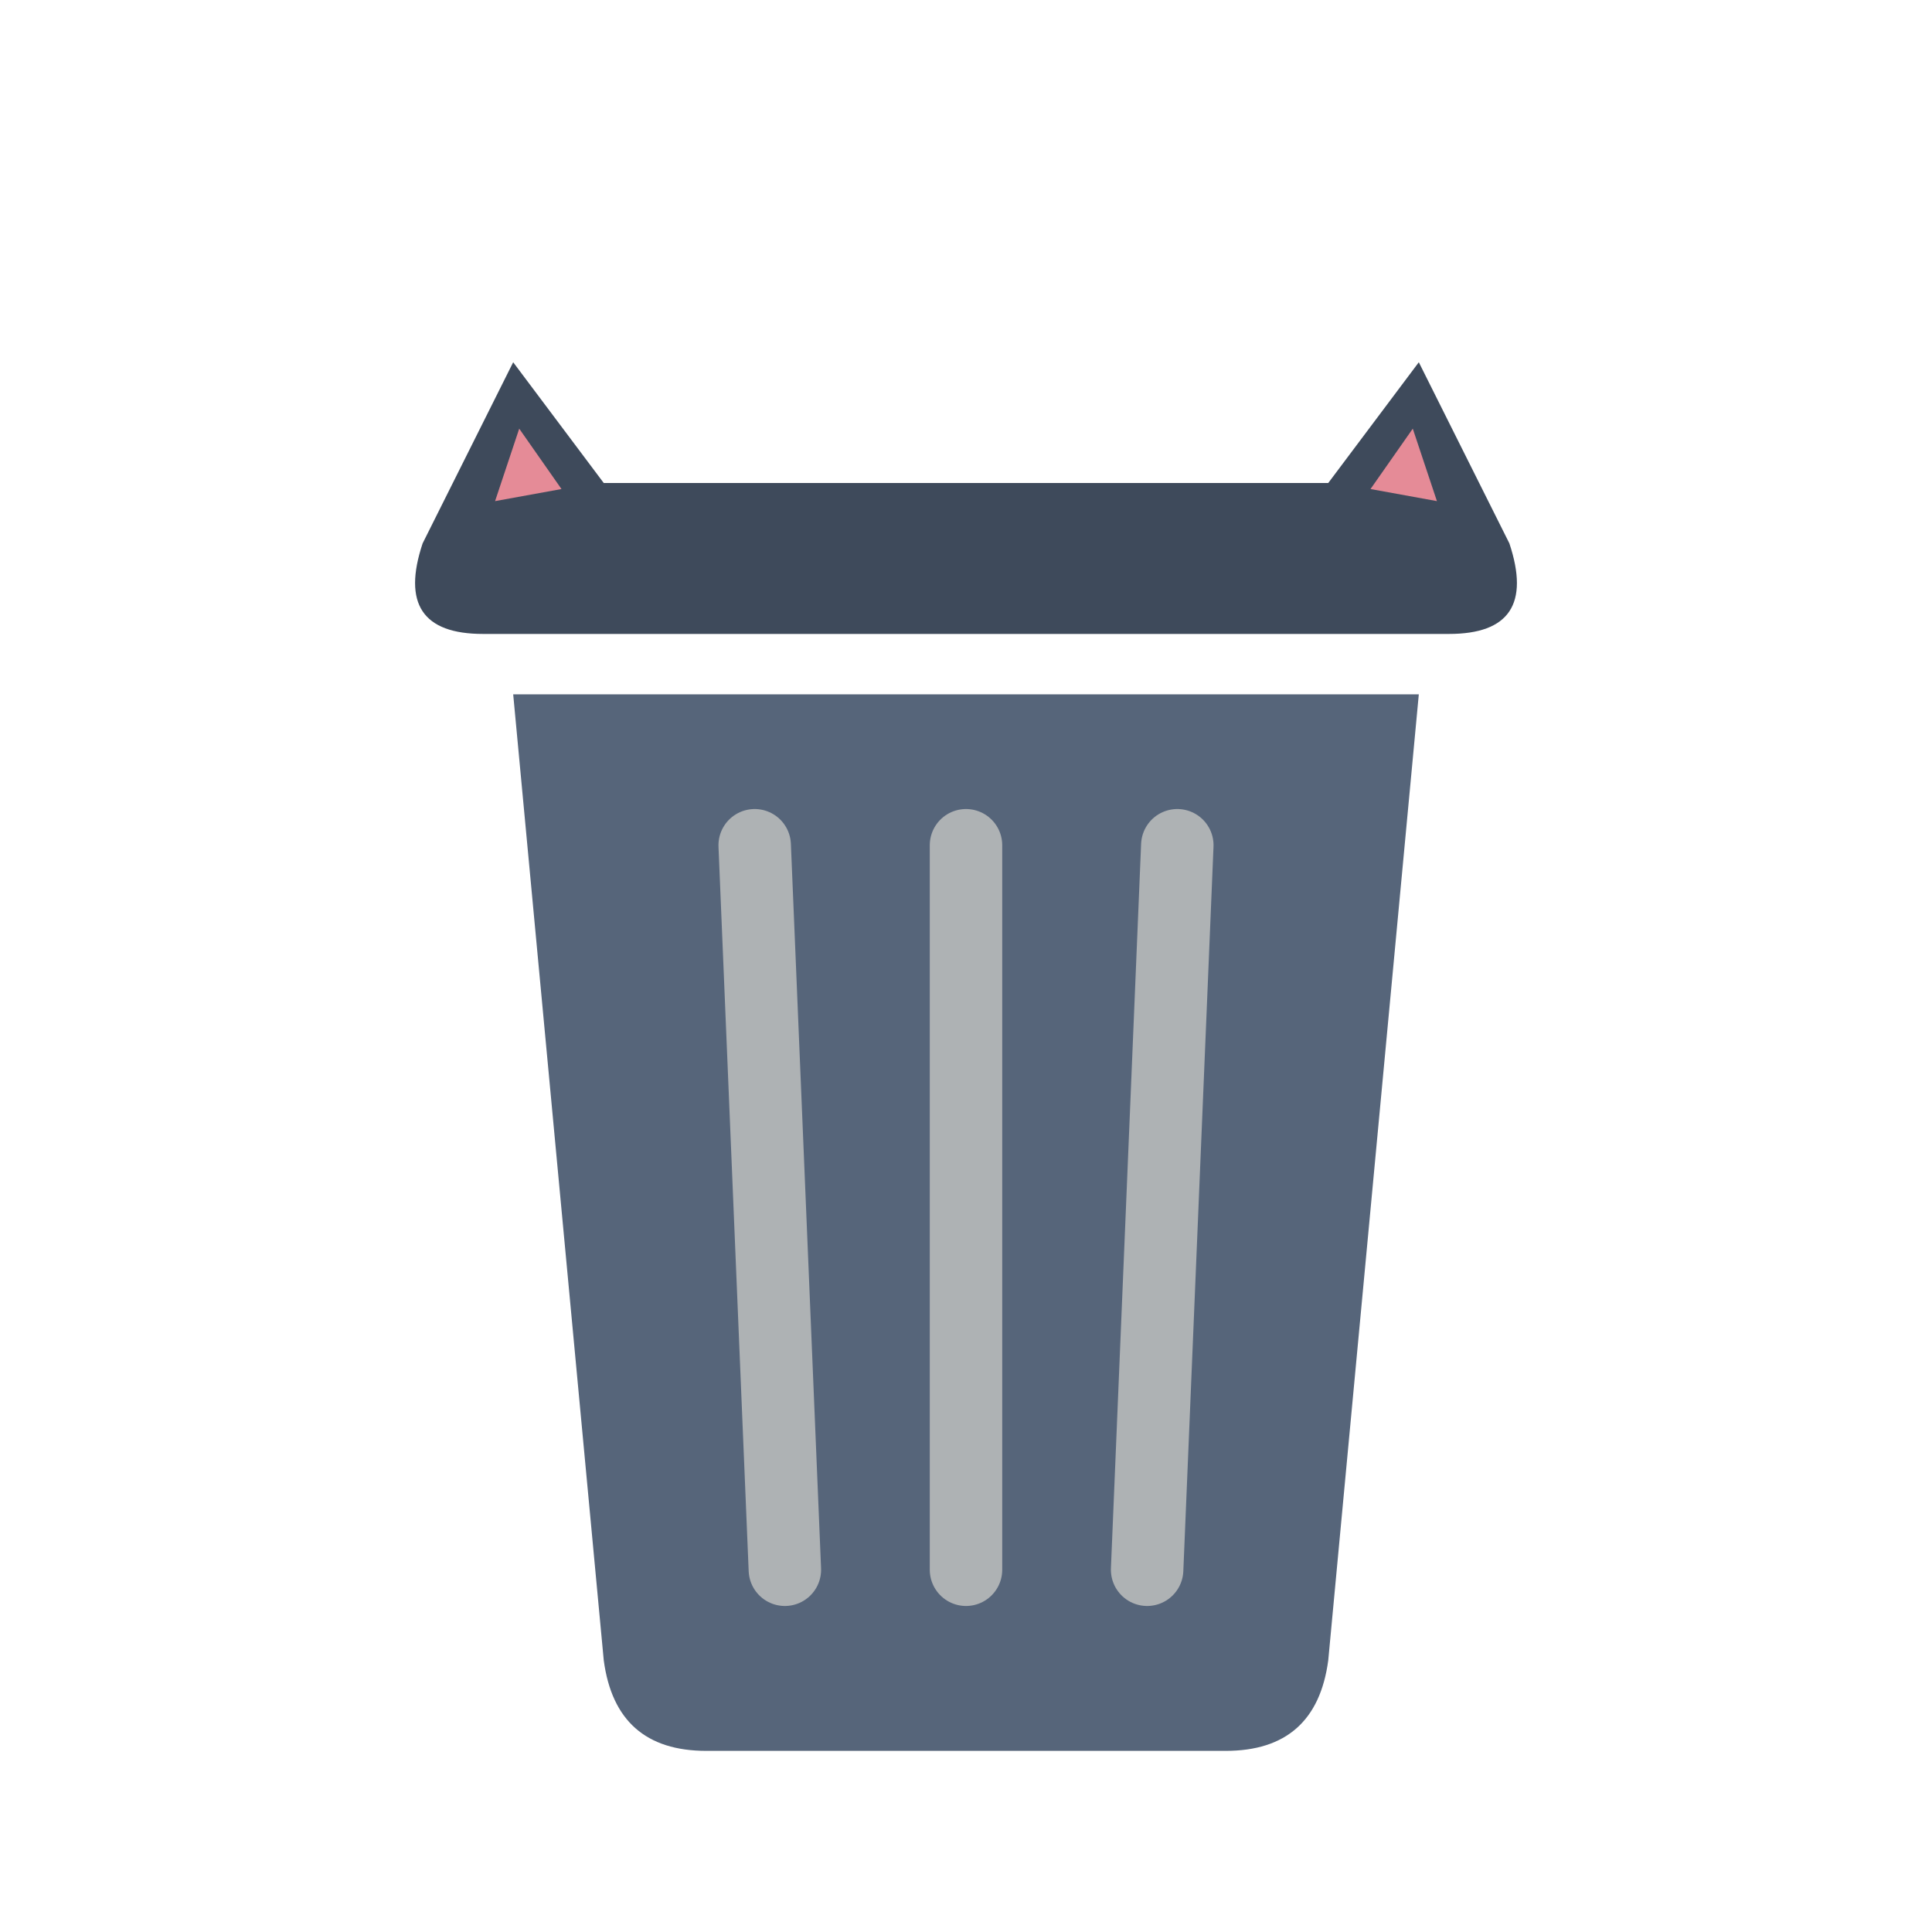
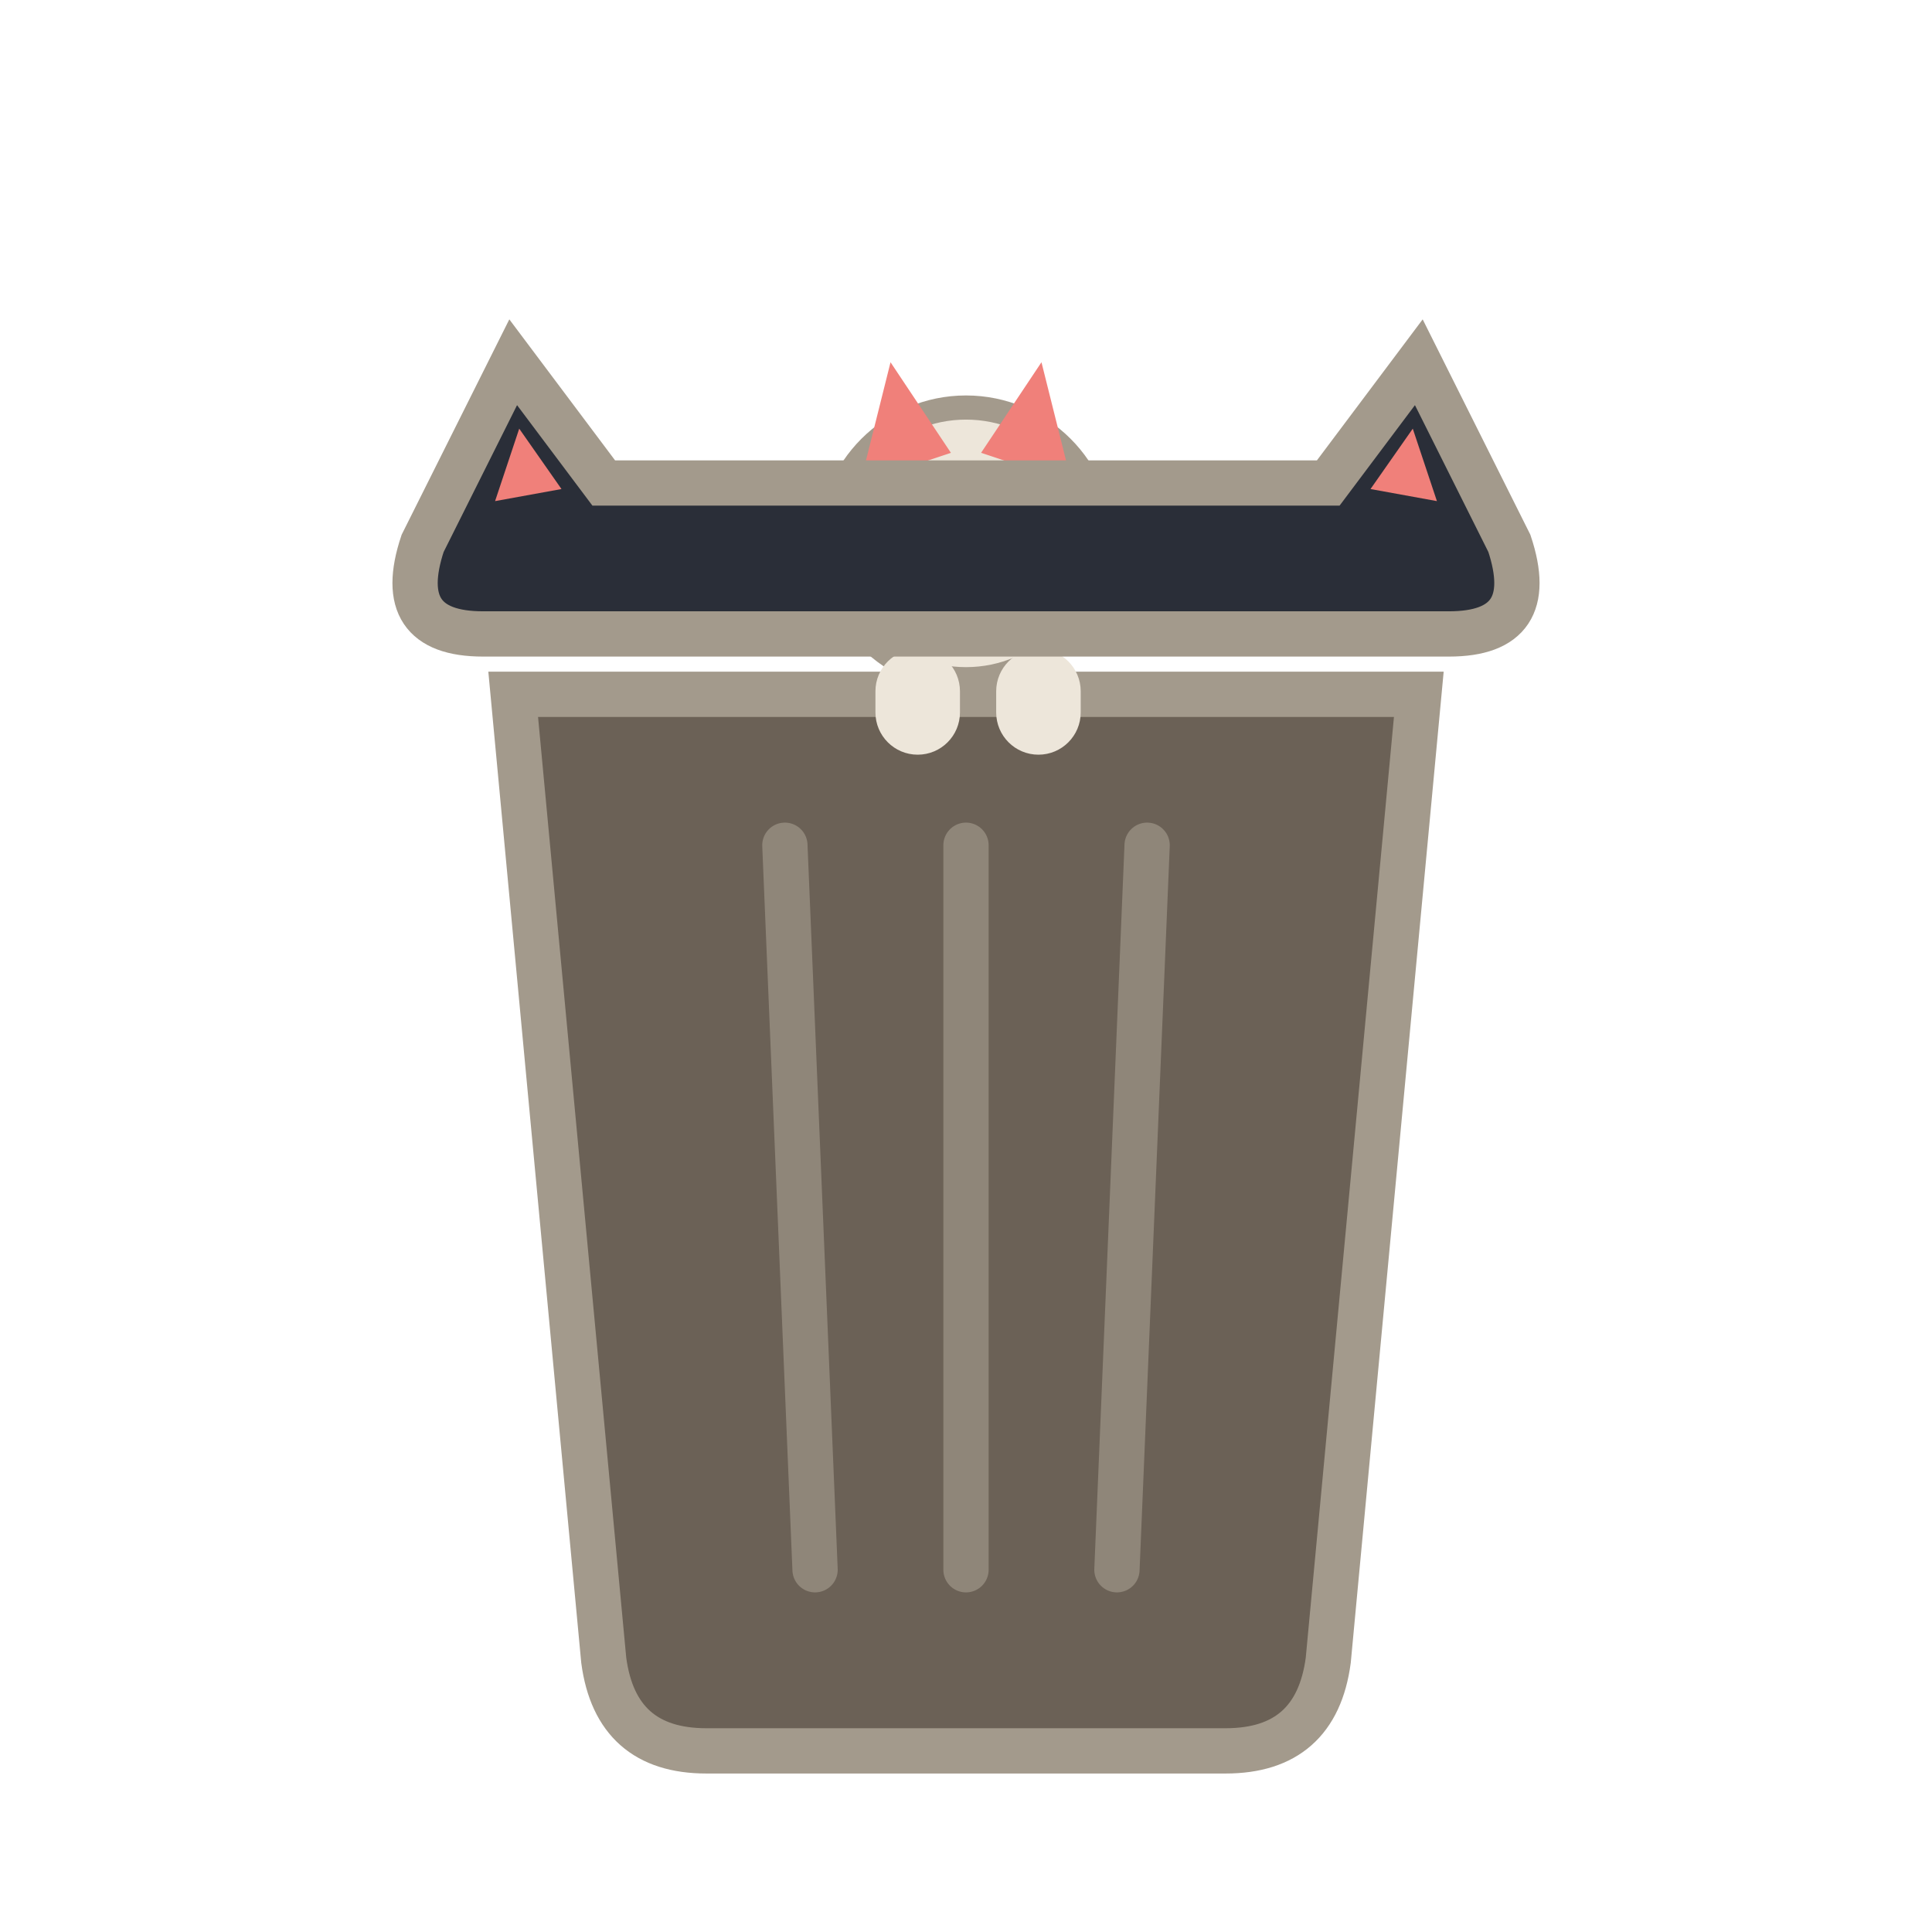
<svg xmlns="http://www.w3.org/2000/svg" width="64" height="64" viewBox="0 0 64 64">
-   <path d="M17 23 H47 L44 55 Q43.6 58 40.6 58 H23.4 Q20.4 58 20 55 Z" fill="#56657A" />
-   <path d="M25 28 L26 52 M32 28 V52 M39 28 L38 52" stroke="#F6F0E4" stroke-width="2.4" stroke-linecap="round" opacity=".55" />
-   <path d="M14 18 L17 12 L20 16 L44 16 L47 12 L50 18 Q51 21 48 21 L16 21 Q13 21 14 18 Z" fill="#3E4A5B" />
-   <path d="M16.4 16.6 L17.2 14.2 L18.6 16.2 Z M45.4 16.2 L46.8 14.2 L47.6 16.6 Z" fill="#E58B97" />
+   <path d="M17 23 H47 L44 55 Q43.6 58 40.6 58 H23.4 Q20.4 58 20 55 Z" fill="#6B6156" stroke="#A39A8C" stroke-width="1.5" />
+   <path d="M26 28 L27 52 M32 28 V52 M38 28 L37 52" stroke="#A39A8C" stroke-width="1.5" stroke-linecap="round" opacity="0.65" />
+   <circle cx="32" cy="18" r="4.5" fill="#EDE6DA" stroke="#A39A8C" stroke-width="0.8" />
+   <path d="M28.5 16 L29.5 12 L31.5 15 Z M32.5 15 L34.5 12 L35.5 16 Z" fill="#F0807A" />
+   <circle cx="30.5" cy="18" r="0.9" fill="#5CC6B8" />
+   <circle cx="33.5" cy="18" r="0.9" fill="#5CC6B8" />
+   <circle cx="30.5" cy="18" r="0.4" fill="#2B2620" />
+   <circle cx="33.5" cy="18" r="0.4" fill="#2B2620" />
+   <rect x="29" y="21.5" width="2.8" height="3.5" rx="1.4" fill="#EDE6DA" />
+   <rect x="33" y="21.5" width="2.8" height="3.5" rx="1.4" fill="#EDE6DA" />
+   <path d="M14 18 L17 12 L20 16 L44 16 L47 12 L50 18 Q51 21 48 21 L16 21 Q13 21 14 18 Z" fill="#2A2E38" stroke="#A39A8C" stroke-width="1.5" />
+   <path d="M16.4 16.6 L17.2 14.2 L18.6 16.2 Z M45.4 16.2 L46.8 14.2 L47.6 16.6 Z" fill="#F0807A" />
</svg>
